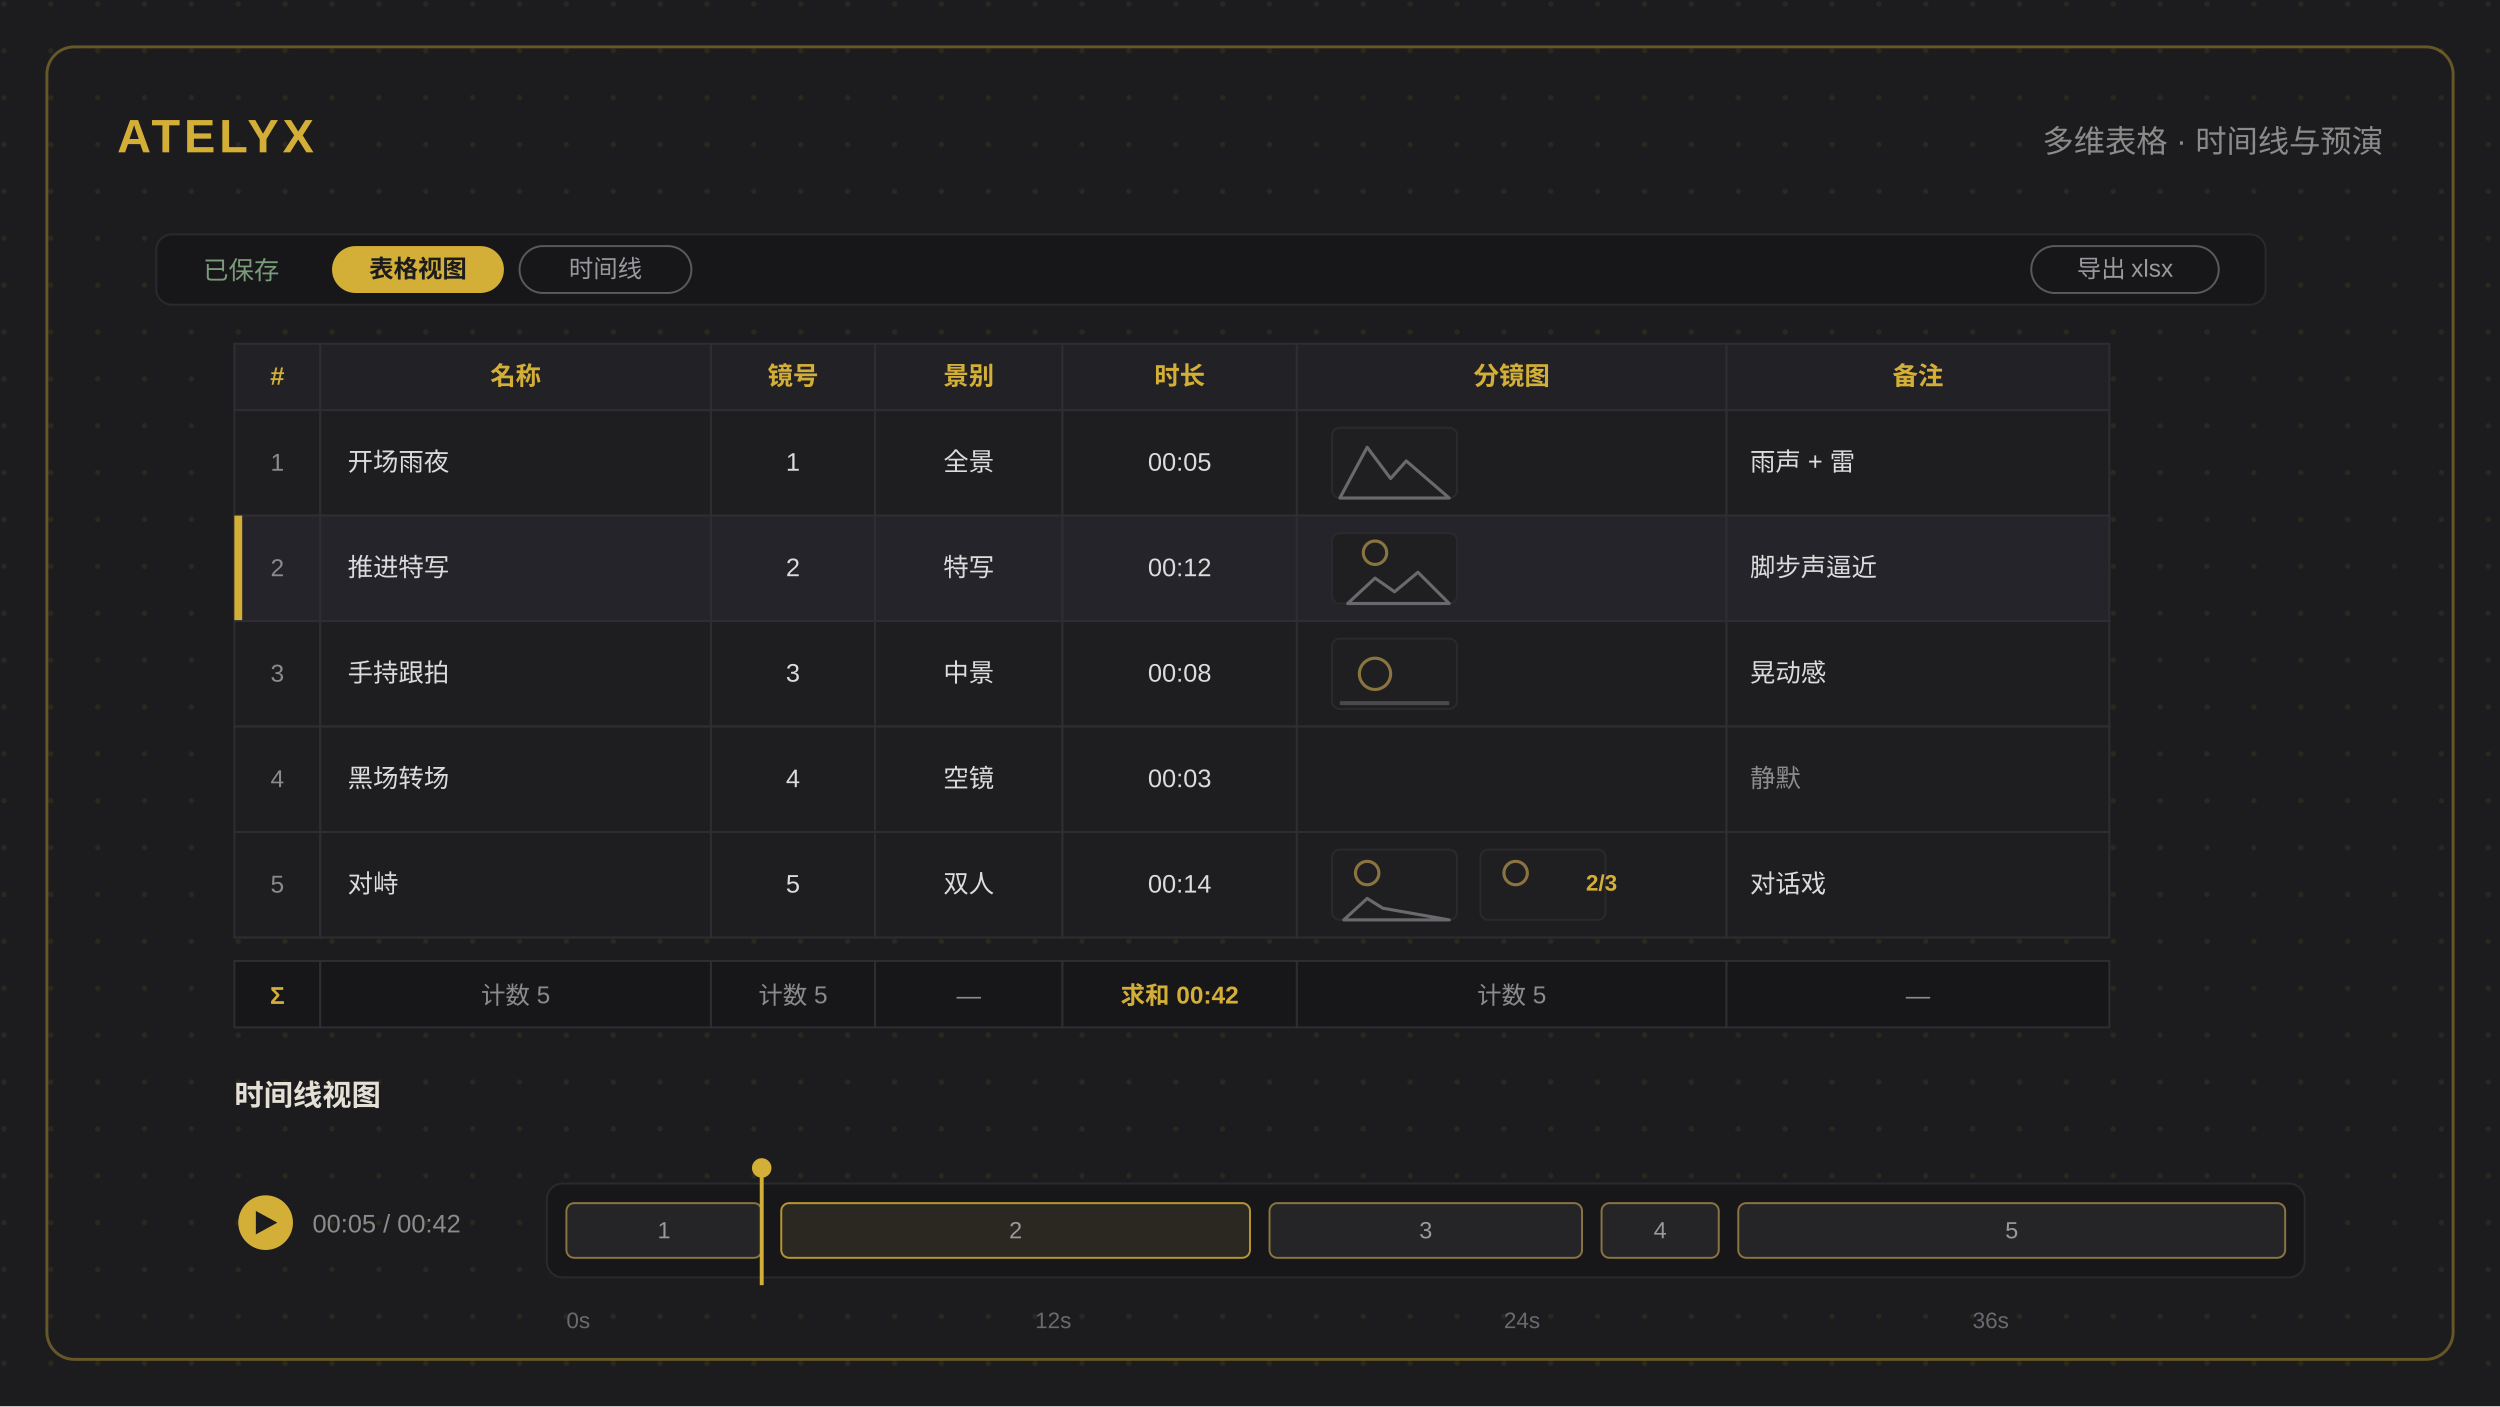
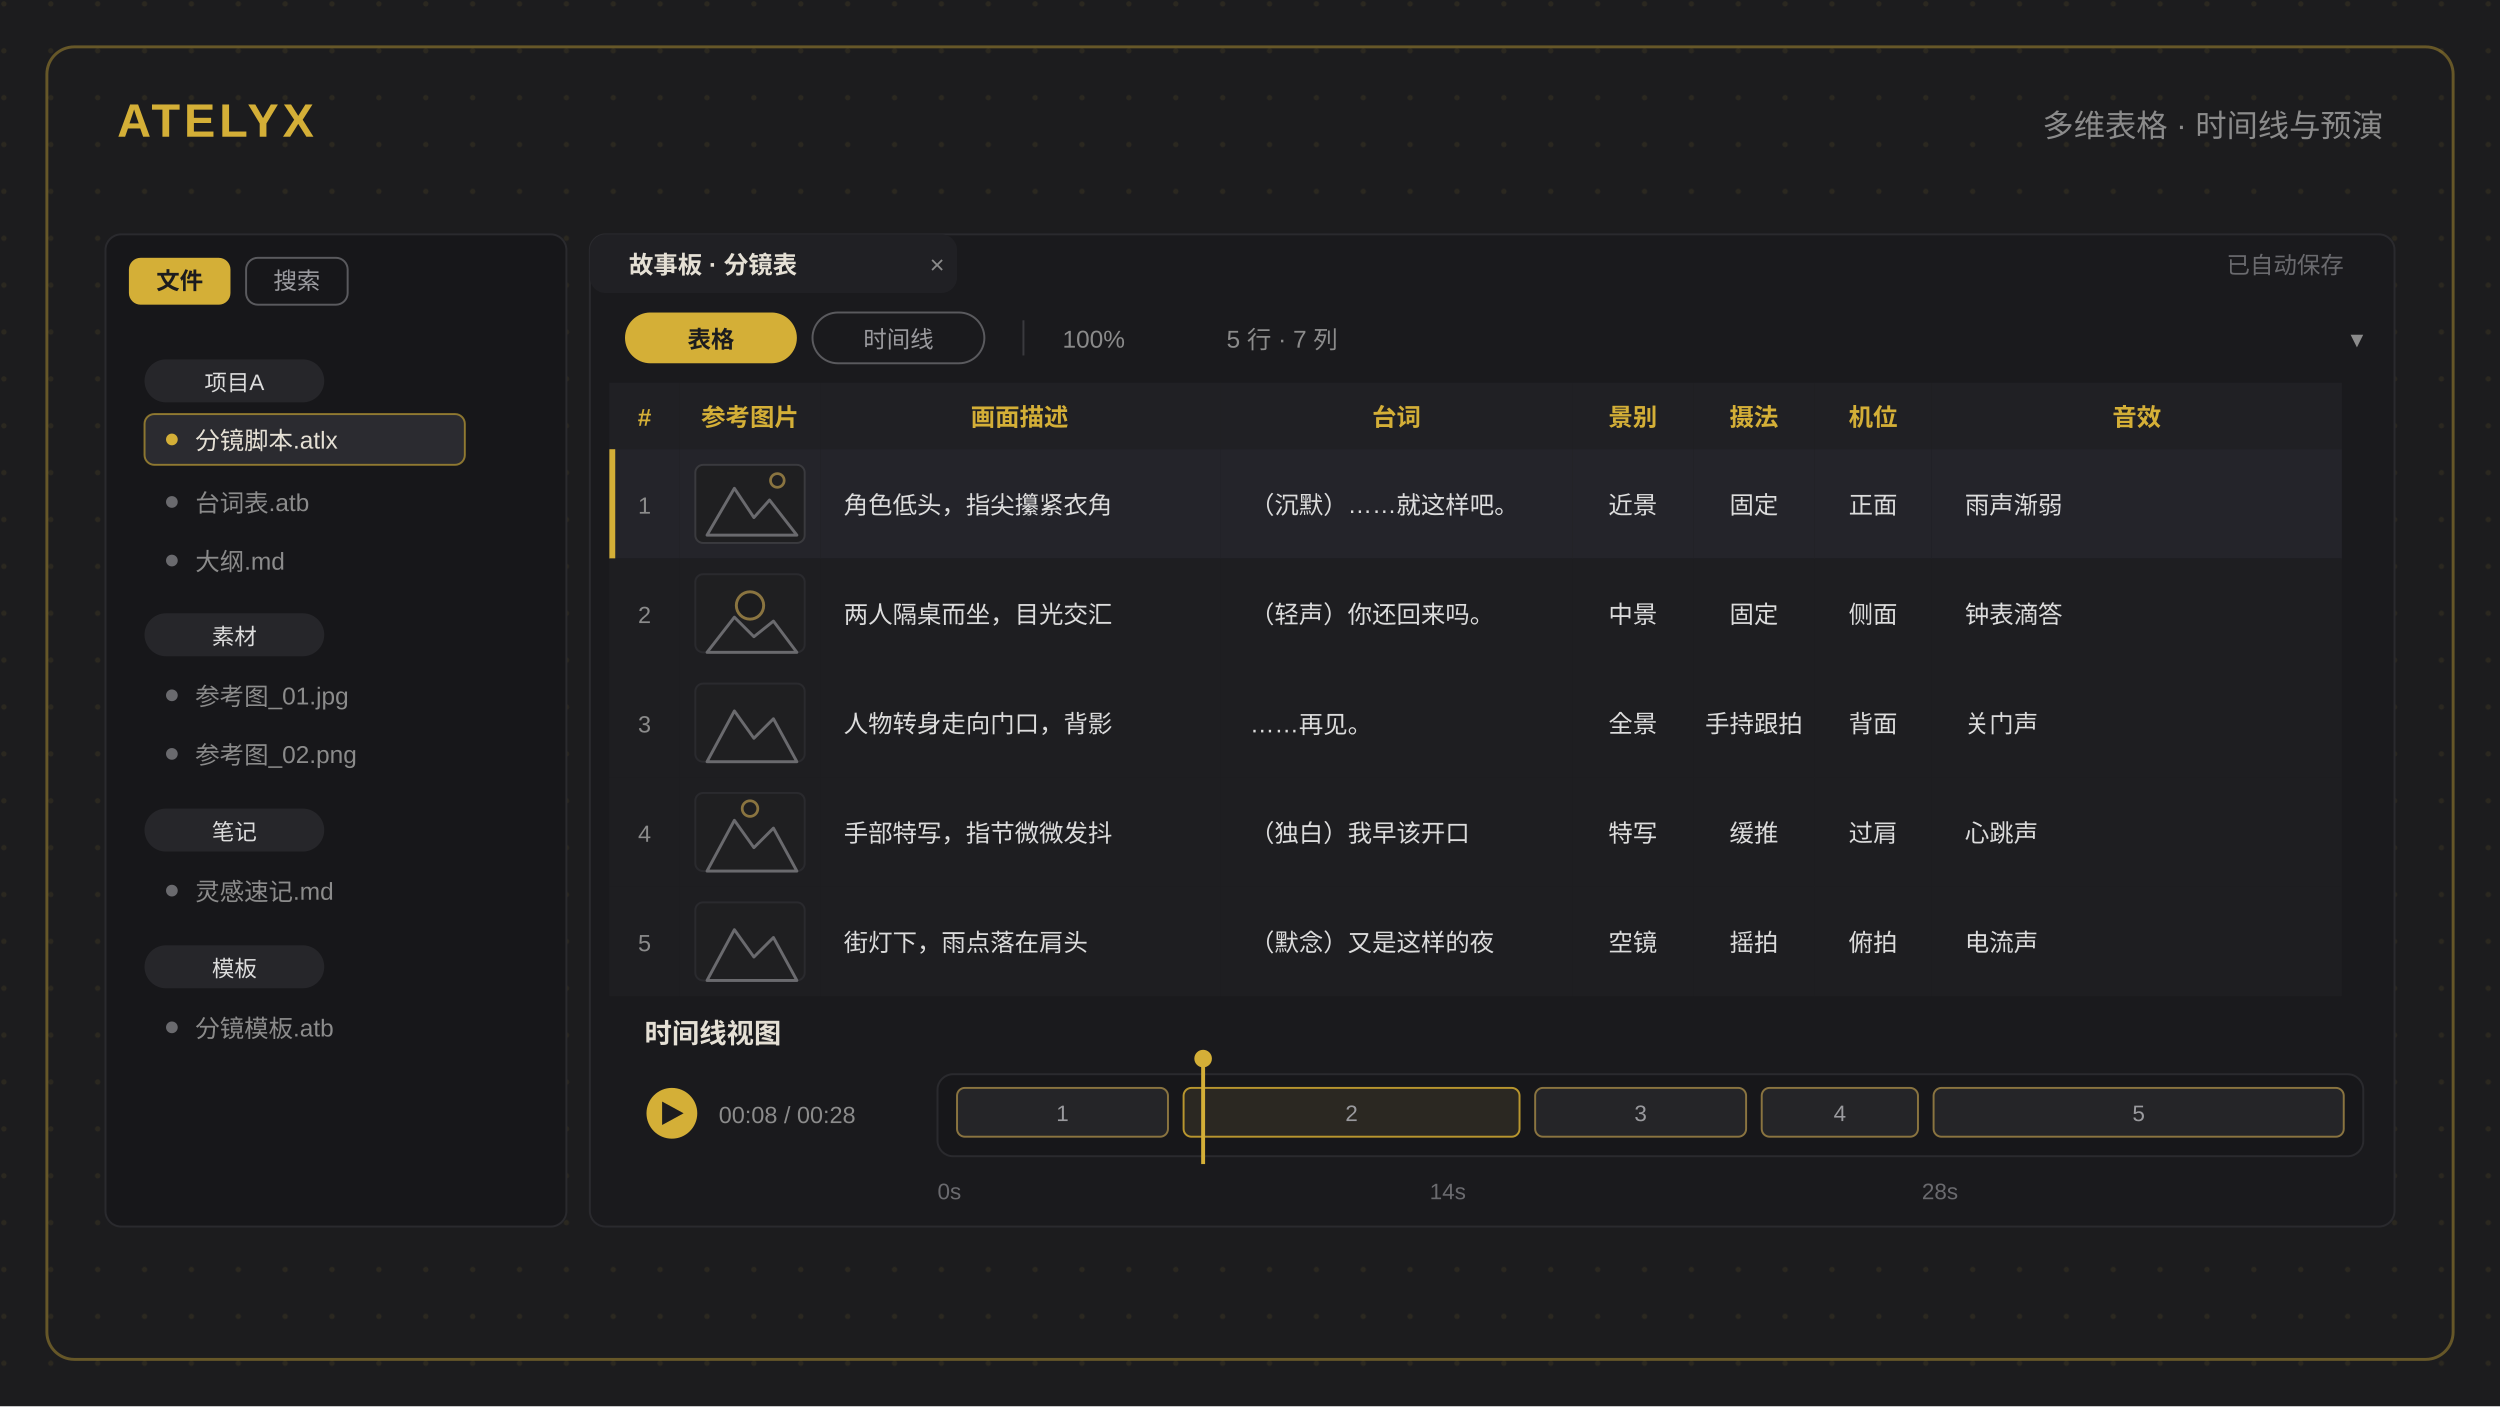
<svg xmlns="http://www.w3.org/2000/svg" width="1280" height="720" viewBox="0 0 1280 720">
  <defs>
    <pattern id="dots" width="24" height="24" patternUnits="userSpaceOnUse">
      <circle cx="2" cy="2" r="1.4" fill="#D4AF37" opacity="0.08" />
    </pattern>
  </defs>
  <rect width="1280" height="720" fill="#1C1C1E" />
  <rect width="1280" height="720" fill="url(#dots)" />
  <rect x="24" y="24" width="1232" height="672" rx="14" fill="none" stroke="#D4AF37" stroke-opacity="0.4" stroke-width="1.5" />
-   <text x="60" y="78" font-family="'Segoe UI', Arial, sans-serif" font-size="24" font-weight="700" fill="#D4AF37" letter-spacing="2">ATELYX</text>
-   <text x="1220" y="78" text-anchor="end" font-family="'Segoe UI', 'PingFang SC', Arial, sans-serif" font-size="16" fill="#8b8b8b">多维表格 · 时间线与预演</text>
+   <text x="60" y="70" font-family="'Segoe UI', Arial, sans-serif" font-size="24" font-weight="700" fill="#D4AF37" letter-spacing="2">ATELYX</text>
+   <text x="1220" y="70" text-anchor="end" font-family="'Segoe UI', 'PingFang SC', Arial, sans-serif" font-size="16" fill="#8b8b8b">多维表格 · 时间线与预演</text>
  <g font-family="'Segoe UI', 'PingFang SC', Arial, sans-serif">
-     <rect x="80" y="120" width="1080" height="36" rx="8" fill="#17171a" stroke="#2a2a2e" />
-     <text x="104" y="143" font-size="13" fill="#7a9a7a">已保存</text>
-     <rect x="170" y="126" width="88" height="24" rx="12" fill="#D4AF37" />
-     <text x="214" y="142" text-anchor="middle" font-size="12.5" font-weight="600" fill="#1C1C1E">表格视图</text>
-     <rect x="266" y="126" width="88" height="24" rx="12" fill="none" stroke="#5a5a5e" />
-     <text x="310" y="142" text-anchor="middle" font-size="12.5" fill="#9a9a9e">时间线</text>
-     <rect x="1040" y="126" width="96" height="24" rx="12" fill="none" stroke="#5a5a5e" />
-     <text x="1088" y="142" text-anchor="middle" font-size="12.5" fill="#9a9a9e">导出 xlsx</text>
-     <rect x="120" y="176" width="44" height="34" fill="#222226" stroke="#2e2e32" />
-     <rect x="164" y="176" width="200" height="34" fill="#222226" stroke="#2e2e32" />
-     <rect x="364" y="176" width="84" height="34" fill="#222226" stroke="#2e2e32" />
-     <rect x="448" y="176" width="96" height="34" fill="#222226" stroke="#2e2e32" />
-     <rect x="544" y="176" width="120" height="34" fill="#222226" stroke="#2e2e32" />
-     <rect x="664" y="176" width="220" height="34" fill="#222226" stroke="#2e2e32" />
-     <rect x="884" y="176" width="196" height="34" fill="#222226" stroke="#2e2e32" />
-     <text x="142" y="197" text-anchor="middle" font-size="13" font-weight="600" fill="#D4AF37">#</text>
-     <text x="264" y="197" text-anchor="middle" font-size="13" font-weight="600" fill="#D4AF37">名称</text>
-     <text x="406" y="197" text-anchor="middle" font-size="13" font-weight="600" fill="#D4AF37">镜号</text>
-     <text x="496" y="197" text-anchor="middle" font-size="13" font-weight="600" fill="#D4AF37">景别</text>
-     <text x="604" y="197" text-anchor="middle" font-size="13" font-weight="600" fill="#D4AF37">时长</text>
-     <text x="774" y="197" text-anchor="middle" font-size="13" font-weight="600" fill="#D4AF37">分镜图</text>
-     <text x="982" y="197" text-anchor="middle" font-size="13" font-weight="600" fill="#D4AF37">备注</text>
-     <rect x="120" y="210" width="44" height="54" fill="#1e1e21" stroke="#2e2e32" />
-     <rect x="164" y="210" width="200" height="54" fill="#1e1e21" stroke="#2e2e32" />
-     <rect x="364" y="210" width="84" height="54" fill="#1e1e21" stroke="#2e2e32" />
-     <rect x="448" y="210" width="96" height="54" fill="#1e1e21" stroke="#2e2e32" />
-     <rect x="544" y="210" width="120" height="54" fill="#1e1e21" stroke="#2e2e32" />
-     <rect x="664" y="210" width="220" height="54" fill="#1e1e21" stroke="#2e2e32" />
-     <rect x="884" y="210" width="196" height="54" fill="#1e1e21" stroke="#2e2e32" />
-     <text x="142" y="241" text-anchor="middle" font-size="12.5" fill="#8b8b8b">1</text>
-     <text x="178" y="241" font-size="13" fill="#dcdcdc">开场雨夜</text>
-     <text x="406" y="241" text-anchor="middle" font-size="13" fill="#dcdcdc">1</text>
-     <text x="496" y="241" text-anchor="middle" font-size="13" fill="#dcdcdc">全景</text>
-     <text x="604" y="241" text-anchor="middle" font-size="13" fill="#dcdcdc">00:05</text>
-     <rect x="682" y="219" width="64" height="36" rx="4" fill="#1f1f21" stroke="#2a2a2e" />
-     <path d="M 686 255 L 700 229 L 712 245 L 720 236 L 742 255 Z" fill="none" stroke="#6a6a6e" stroke-width="1.6" stroke-linejoin="round" />
-     <text x="896" y="241" font-size="13" fill="#dcdcdc">雨声 + 雷</text>
-     <rect x="120" y="264" width="44" height="54" fill="#24242a" stroke="#2e2e32" />
-     <rect x="164" y="264" width="200" height="54" fill="#24242a" stroke="#2e2e32" />
-     <rect x="364" y="264" width="84" height="54" fill="#24242a" stroke="#2e2e32" />
-     <rect x="448" y="264" width="96" height="54" fill="#24242a" stroke="#2e2e32" />
-     <rect x="544" y="264" width="120" height="54" fill="#24242a" stroke="#2e2e32" />
-     <rect x="664" y="264" width="220" height="54" fill="#24242a" stroke="#2e2e32" />
-     <rect x="884" y="264" width="196" height="54" fill="#24242a" stroke="#2e2e32" />
-     <rect x="120" y="264" width="4" height="54" fill="#D4AF37" />
-     <text x="142" y="295" text-anchor="middle" font-size="12.5" fill="#8b8b8b">2</text>
-     <text x="178" y="295" font-size="13" fill="#dcdcdc">推进特写</text>
-     <text x="406" y="295" text-anchor="middle" font-size="13" fill="#dcdcdc">2</text>
-     <text x="496" y="295" text-anchor="middle" font-size="13" fill="#dcdcdc">特写</text>
-     <text x="604" y="295" text-anchor="middle" font-size="13" fill="#dcdcdc">00:12</text>
-     <rect x="682" y="273" width="64" height="36" rx="4" fill="#1f1f21" stroke="#2a2a2e" />
-     <circle cx="704" cy="283" r="6" fill="none" stroke="#8a7440" stroke-width="1.6" />
-     <path d="M 690 309 L 704 296 L 714 303 L 726 293 L 742 309 Z" fill="none" stroke="#6a6a6e" stroke-width="1.6" stroke-linejoin="round" />
-     <text x="896" y="295" font-size="13" fill="#dcdcdc">脚步声逼近</text>
-     <rect x="120" y="318" width="44" height="54" fill="#1e1e21" stroke="#2e2e32" />
-     <rect x="164" y="318" width="200" height="54" fill="#1e1e21" stroke="#2e2e32" />
-     <rect x="364" y="318" width="84" height="54" fill="#1e1e21" stroke="#2e2e32" />
-     <rect x="448" y="318" width="96" height="54" fill="#1e1e21" stroke="#2e2e32" />
-     <rect x="544" y="318" width="120" height="54" fill="#1e1e21" stroke="#2e2e32" />
-     <rect x="664" y="318" width="220" height="54" fill="#1e1e21" stroke="#2e2e32" />
-     <rect x="884" y="318" width="196" height="54" fill="#1e1e21" stroke="#2e2e32" />
-     <text x="142" y="349" text-anchor="middle" font-size="12.5" fill="#8b8b8b">3</text>
-     <text x="178" y="349" font-size="13" fill="#dcdcdc">手持跟拍</text>
-     <text x="406" y="349" text-anchor="middle" font-size="13" fill="#dcdcdc">3</text>
-     <text x="496" y="349" text-anchor="middle" font-size="13" fill="#dcdcdc">中景</text>
-     <text x="604" y="349" text-anchor="middle" font-size="13" fill="#dcdcdc">00:08</text>
-     <rect x="682" y="327" width="64" height="36" rx="4" fill="#1f1f21" stroke="#2a2a2e" />
-     <circle cx="704" cy="345" r="8" fill="none" stroke="#8a7440" stroke-width="1.6" />
-     <rect x="686" y="359" width="56" height="2" fill="#4a4a4e" />
-     <text x="896" y="349" font-size="13" fill="#dcdcdc">晃动感</text>
-     <rect x="120" y="372" width="44" height="54" fill="#1e1e21" stroke="#2e2e32" />
-     <rect x="164" y="372" width="200" height="54" fill="#1e1e21" stroke="#2e2e32" />
-     <rect x="364" y="372" width="84" height="54" fill="#1e1e21" stroke="#2e2e32" />
-     <rect x="448" y="372" width="96" height="54" fill="#1e1e21" stroke="#2e2e32" />
-     <rect x="544" y="372" width="120" height="54" fill="#1e1e21" stroke="#2e2e32" />
-     <rect x="664" y="372" width="220" height="54" fill="#1e1e21" stroke="#2e2e32" />
-     <rect x="884" y="372" width="196" height="54" fill="#1e1e21" stroke="#2e2e32" />
-     <text x="142" y="403" text-anchor="middle" font-size="12.5" fill="#8b8b8b">4</text>
-     <text x="178" y="403" font-size="13" fill="#dcdcdc">黑场转场</text>
-     <text x="406" y="403" text-anchor="middle" font-size="13" fill="#dcdcdc">4</text>
-     <text x="496" y="403" text-anchor="middle" font-size="13" fill="#dcdcdc">空镜</text>
-     <text x="604" y="403" text-anchor="middle" font-size="13" fill="#dcdcdc">00:03</text>
-     <text x="896" y="403" font-size="13" fill="#8b8b8b">静默</text>
-     <rect x="120" y="426" width="44" height="54" fill="#1e1e21" stroke="#2e2e32" />
-     <rect x="164" y="426" width="200" height="54" fill="#1e1e21" stroke="#2e2e32" />
-     <rect x="364" y="426" width="84" height="54" fill="#1e1e21" stroke="#2e2e32" />
-     <rect x="448" y="426" width="96" height="54" fill="#1e1e21" stroke="#2e2e32" />
-     <rect x="544" y="426" width="120" height="54" fill="#1e1e21" stroke="#2e2e32" />
-     <rect x="664" y="426" width="220" height="54" fill="#1e1e21" stroke="#2e2e32" />
-     <rect x="884" y="426" width="196" height="54" fill="#1e1e21" stroke="#2e2e32" />
-     <text x="142" y="457" text-anchor="middle" font-size="12.5" fill="#8b8b8b">5</text>
-     <text x="178" y="457" font-size="13" fill="#dcdcdc">对峙</text>
-     <text x="406" y="457" text-anchor="middle" font-size="13" fill="#dcdcdc">5</text>
-     <text x="496" y="457" text-anchor="middle" font-size="13" fill="#dcdcdc">双人</text>
-     <text x="604" y="457" text-anchor="middle" font-size="13" fill="#dcdcdc">00:14</text>
-     <rect x="682" y="435" width="64" height="36" rx="4" fill="#1f1f21" stroke="#2a2a2e" />
-     <rect x="758" y="435" width="64" height="36" rx="4" fill="#1f1f21" stroke="#2a2a2e" />
-     <circle cx="700" cy="447" r="6" fill="none" stroke="#8a7440" stroke-width="1.6" />
-     <path d="M 688 471 L 700 460 L 708 465 L 742 471 Z" fill="none" stroke="#6a6a6e" stroke-width="1.6" stroke-linejoin="round" />
-     <circle cx="776" cy="447" r="6" fill="none" stroke="#8a7440" stroke-width="1.6" />
-     <text x="812" y="456" font-size="11.5" font-weight="600" fill="#D4AF37">2/3</text>
-     <text x="896" y="457" font-size="13" fill="#dcdcdc">对话戏</text>
-     <rect x="120" y="492" width="44" height="34" fill="#17171a" stroke="#2e2e32" />
-     <rect x="164" y="492" width="200" height="34" fill="#17171a" stroke="#2e2e32" />
-     <rect x="364" y="492" width="84" height="34" fill="#17171a" stroke="#2e2e32" />
-     <rect x="448" y="492" width="96" height="34" fill="#17171a" stroke="#2e2e32" />
-     <rect x="544" y="492" width="120" height="34" fill="#17171a" stroke="#2e2e32" />
-     <rect x="664" y="492" width="220" height="34" fill="#17171a" stroke="#2e2e32" />
-     <rect x="884" y="492" width="196" height="34" fill="#17171a" stroke="#2e2e32" />
-     <text x="142" y="514" text-anchor="middle" font-size="12.5" font-weight="600" fill="#D4AF37">Σ</text>
-     <text x="264" y="514" text-anchor="middle" font-size="12.5" fill="#8b8b8b">计数 5</text>
-     <text x="406" y="514" text-anchor="middle" font-size="12.5" fill="#8b8b8b">计数 5</text>
-     <text x="496" y="514" text-anchor="middle" font-size="12.5" fill="#8b8b8b">—</text>
-     <text x="604" y="514" text-anchor="middle" font-size="12.5" font-weight="600" fill="#D4AF37">求和 00:42</text>
-     <text x="774" y="514" text-anchor="middle" font-size="12.5" fill="#8b8b8b">计数 5</text>
-     <text x="982" y="514" text-anchor="middle" font-size="12.5" fill="#8b8b8b">—</text>
-     <text x="120" y="566" font-size="15" font-weight="600" fill="#E5E0D5">时间线视图</text>
-     <circle cx="136" cy="626" r="14" fill="#D4AF37" />
-     <path d="M 131 620 L 131 632 L 142 626 Z" fill="#1C1C1E" />
-     <text x="160" y="631" font-size="13" fill="#8b8b8b">00:05 / 00:42</text>
-     <rect x="280" y="606" width="900" height="48" rx="8" fill="#17171a" stroke="#2a2a2e" />
-     <rect x="290" y="616" width="100" height="28" rx="4" fill="#252528" stroke="#8a7440" />
-     <rect x="400" y="616" width="240" height="28" rx="4" fill="#2b2822" stroke="#B8962E" />
-     <rect x="650" y="616" width="160" height="28" rx="4" fill="#252528" stroke="#8a7440" />
-     <rect x="820" y="616" width="60" height="28" rx="4" fill="#252528" stroke="#8a7440" />
-     <rect x="890" y="616" width="280" height="28" rx="4" fill="#252528" stroke="#8a7440" />
-     <text x="340" y="634" text-anchor="middle" font-size="12" fill="#9a9a9e">1</text>
-     <text x="520" y="634" text-anchor="middle" font-size="12" fill="#9a9a9e">2</text>
-     <text x="730" y="634" text-anchor="middle" font-size="12" fill="#9a9a9e">3</text>
-     <text x="850" y="634" text-anchor="middle" font-size="12" fill="#9a9a9e">4</text>
-     <text x="1030" y="634" text-anchor="middle" font-size="12" fill="#9a9a9e">5</text>
-     <line x1="390" y1="602" x2="390" y2="658" stroke="#D4AF37" stroke-width="2" />
-     <circle cx="390" cy="598" r="5" fill="#D4AF37" />
-     <text x="290" y="680" font-size="11.5" fill="#6a6a6e">0s</text>
-     <text x="530" y="680" font-size="11.5" fill="#6a6a6e">12s</text>
-     <text x="770" y="680" font-size="11.5" fill="#6a6a6e">24s</text>
-     <text x="1010" y="680" font-size="11.5" fill="#6a6a6e">36s</text>
+     <rect x="54" y="120" width="236" height="508" rx="8" fill="#17171a" stroke="#2a2a2e" />
+     <rect x="66" y="132" width="52" height="24" rx="6" fill="#D4AF37" />
+     <text x="92" y="148" text-anchor="middle" font-size="12" font-weight="600" fill="#1C1C1E">文件</text>
+     <rect x="126" y="132" width="52" height="24" rx="6" fill="none" stroke="#5a5a5e" />
+     <text x="152" y="148" text-anchor="middle" font-size="12" fill="#9a9a9e">搜索</text>
+     <rect x="74" y="184" width="92" height="22" rx="11" fill="#26262a" />
+     <text x="120" y="200" text-anchor="middle" font-size="11.5" fill="#dcdcdc">项目A</text>
+     <rect x="74" y="212" width="164" height="26" rx="5" fill="#2b2b30" stroke="#D4AF37" stroke-opacity="0.6" />
+     <circle cx="88" cy="225" r="3" fill="#D4AF37" />
+     <text x="100" y="230" font-size="12.5" fill="#E5E0D5">分镜脚本.atlx</text>
+     <circle cx="88" cy="257" r="3" fill="#6a6a6e" />
+     <text x="100" y="262" font-size="12.5" fill="#8b8b8b">台词表.atb</text>
+     <circle cx="88" cy="287" r="3" fill="#6a6a6e" />
+     <text x="100" y="292" font-size="12.5" fill="#8b8b8b">大纲.md</text>
+     <rect x="74" y="314" width="92" height="22" rx="11" fill="#26262a" />
+     <text x="120" y="330" text-anchor="middle" font-size="11.5" fill="#dcdcdc">素材</text>
+     <circle cx="88" cy="356" r="3" fill="#6a6a6e" />
+     <text x="100" y="361" font-size="12.5" fill="#8b8b8b">参考图_01.jpg</text>
+     <circle cx="88" cy="386" r="3" fill="#6a6a6e" />
+     <text x="100" y="391" font-size="12.5" fill="#8b8b8b">参考图_02.png</text>
+     <rect x="74" y="414" width="92" height="22" rx="11" fill="#26262a" />
+     <text x="120" y="430" text-anchor="middle" font-size="11.5" fill="#dcdcdc">笔记</text>
+     <circle cx="88" cy="456" r="3" fill="#6a6a6e" />
+     <text x="100" y="461" font-size="12.5" fill="#8b8b8b">灵感速记.md</text>
+     <rect x="74" y="484" width="92" height="22" rx="11" fill="#26262a" />
+     <text x="120" y="500" text-anchor="middle" font-size="11.5" fill="#dcdcdc">模板</text>
+     <circle cx="88" cy="526" r="3" fill="#6a6a6e" />
+     <text x="100" y="531" font-size="12.5" fill="#8b8b8b">分镜模板.atb</text>
+     <rect x="302" y="120" width="924" height="508" rx="8" fill="#1a1a1d" stroke="#2a2a2e" />
+     <rect x="302" y="120" width="188" height="30" rx="8" fill="#202024" />
+     <text x="322" y="140" font-size="12.5" font-weight="600" fill="#E5E0D5">故事板 · 分镜表</text>
+     <text x="476" y="140" font-size="13" fill="#8b8b8b">×</text>
+     <text x="1200" y="140" text-anchor="end" font-size="12" fill="#6a6a6e">已自动保存</text>
+     <rect x="320" y="160" width="88" height="26" rx="13" fill="#D4AF37" />
+     <text x="364" y="178" text-anchor="middle" font-size="12" font-weight="600" fill="#1C1C1E">表格</text>
+     <rect x="416" y="160" width="88" height="26" rx="13" fill="none" stroke="#5a5a5e" />
+     <text x="460" y="178" text-anchor="middle" font-size="12" fill="#9a9a9e">时间线</text>
+     <line x1="524" y1="164" x2="524" y2="182" stroke="#3a3a3e" />
+     <text x="544" y="178" font-size="12.5" fill="#8b8b8b">100%</text>
+     <text x="628" y="178" font-size="12.5" fill="#8b8b8b">5 行 · 7 列</text>
+     <text x="1210" y="178" text-anchor="end" font-size="13" fill="#8b8b8b">▾</text>
+     <rect x="312" y="196" width="36" height="34" fill="#202024" />
+     <rect x="348" y="196" width="72" height="34" fill="#202024" />
+     <rect x="420" y="196" width="205" height="34" fill="#202024" />
+     <rect x="625" y="196" width="180" height="34" fill="#202024" />
+     <rect x="805" y="196" width="62" height="34" fill="#202024" />
+     <rect x="867" y="196" width="62" height="34" fill="#202024" />
+     <rect x="929" y="196" width="60" height="34" fill="#202024" />
+     <rect x="989" y="196" width="210" height="34" fill="#202024" />
+     <text x="330" y="218" text-anchor="middle" font-size="12.5" font-weight="600" fill="#D4AF37">#</text>
+     <text x="384" y="218" text-anchor="middle" font-size="12.5" font-weight="600" fill="#D4AF37">参考图片</text>
+     <text x="522" y="218" text-anchor="middle" font-size="12.5" font-weight="600" fill="#D4AF37">画面描述</text>
+     <text x="715" y="218" text-anchor="middle" font-size="12.5" font-weight="600" fill="#D4AF37">台词</text>
+     <text x="836" y="218" text-anchor="middle" font-size="12.5" font-weight="600" fill="#D4AF37">景别</text>
+     <text x="898" y="218" text-anchor="middle" font-size="12.5" font-weight="600" fill="#D4AF37">摄法</text>
+     <text x="959" y="218" text-anchor="middle" font-size="12.5" font-weight="600" fill="#D4AF37">机位</text>
+     <text x="1094" y="218" text-anchor="middle" font-size="12.5" font-weight="600" fill="#D4AF37">音效</text>
+     <rect x="312" y="230" width="36" height="56" fill="#24242a" />
+     <rect x="348" y="230" width="72" height="56" fill="#24242a" />
+     <rect x="420" y="230" width="205" height="56" fill="#24242a" />
+     <rect x="625" y="230" width="180" height="56" fill="#24242a" />
+     <rect x="805" y="230" width="62" height="56" fill="#24242a" />
+     <rect x="867" y="230" width="62" height="56" fill="#24242a" />
+     <rect x="929" y="230" width="60" height="56" fill="#24242a" />
+     <rect x="989" y="230" width="210" height="56" fill="#24242a" />
+     <rect x="312" y="230" width="3" height="56" fill="#D4AF37" />
+     <rect x="356" y="238" width="56" height="40" rx="4" fill="#1f1f21" stroke="#3a3a3e" />
+     <path d="M 362 274 L 376 250 L 386 265 L 394 256 L 408 274 Z" fill="none" stroke="#6a6a6e" stroke-width="1.5" stroke-linejoin="round" />
+     <circle cx="398" cy="246" r="3.5" fill="none" stroke="#8a7440" stroke-width="1.4" />
+     <text x="330" y="263" text-anchor="middle" font-size="12" fill="#8b8b8b">1</text>
+     <text x="432" y="263" font-size="12.5" fill="#dcdcdc">角色低头，指尖攥紧衣角</text>
+     <text x="640" y="263" font-size="12.5" fill="#dcdcdc">（沉默）……就这样吧。</text>
+     <text x="836" y="263" text-anchor="middle" font-size="12.5" fill="#dcdcdc">近景</text>
+     <text x="898" y="263" text-anchor="middle" font-size="12.5" fill="#dcdcdc">固定</text>
+     <text x="959" y="263" text-anchor="middle" font-size="12.5" fill="#dcdcdc">正面</text>
+     <text x="1006" y="263" font-size="12.5" fill="#dcdcdc">雨声渐弱</text>
+     <rect x="312" y="286" width="36" height="56" fill="#1e1e21" />
+     <rect x="348" y="286" width="72" height="56" fill="#1e1e21" />
+     <rect x="420" y="286" width="205" height="56" fill="#1e1e21" />
+     <rect x="625" y="286" width="180" height="56" fill="#1e1e21" />
+     <rect x="805" y="286" width="62" height="56" fill="#1e1e21" />
+     <rect x="867" y="286" width="62" height="56" fill="#1e1e21" />
+     <rect x="929" y="286" width="60" height="56" fill="#1e1e21" />
+     <rect x="989" y="286" width="210" height="56" fill="#1e1e21" />
+     <rect x="356" y="294" width="56" height="40" rx="4" fill="#1f1f21" stroke="#2a2a2e" />
+     <circle cx="384" cy="310" r="7" fill="#1c1c1e" stroke="#8a7440" stroke-width="1.5" />
+     <path d="M 362 334 L 376 316 L 386 326 L 396 318 L 408 334 Z" fill="none" stroke="#6a6a6e" stroke-width="1.5" stroke-linejoin="round" />
+     <text x="330" y="319" text-anchor="middle" font-size="12" fill="#8b8b8b">2</text>
+     <text x="432" y="319" font-size="12.5" fill="#dcdcdc">两人隔桌而坐，目光交汇</text>
+     <text x="640" y="319" font-size="12.5" fill="#dcdcdc">（轻声）你还回来吗。</text>
+     <text x="836" y="319" text-anchor="middle" font-size="12.5" fill="#dcdcdc">中景</text>
+     <text x="898" y="319" text-anchor="middle" font-size="12.5" fill="#dcdcdc">固定</text>
+     <text x="959" y="319" text-anchor="middle" font-size="12.5" fill="#dcdcdc">侧面</text>
+     <text x="1006" y="319" font-size="12.5" fill="#dcdcdc">钟表滴答</text>
+     <rect x="312" y="342" width="36" height="56" fill="#1e1e21" />
+     <rect x="348" y="342" width="72" height="56" fill="#1e1e21" />
+     <rect x="420" y="342" width="205" height="56" fill="#1e1e21" />
+     <rect x="625" y="342" width="180" height="56" fill="#1e1e21" />
+     <rect x="805" y="342" width="62" height="56" fill="#1e1e21" />
+     <rect x="867" y="342" width="62" height="56" fill="#1e1e21" />
+     <rect x="929" y="342" width="60" height="56" fill="#1e1e21" />
+     <rect x="989" y="342" width="210" height="56" fill="#1e1e21" />
+     <rect x="356" y="350" width="56" height="40" rx="4" fill="#1f1f21" stroke="#2a2a2e" />
+     <path d="M 362 390 L 376 364 L 386 378 L 396 368 L 408 390 Z" fill="none" stroke="#6a6a6e" stroke-width="1.5" stroke-linejoin="round" />
+     <text x="330" y="375" text-anchor="middle" font-size="12" fill="#8b8b8b">3</text>
+     <text x="432" y="375" font-size="12.5" fill="#dcdcdc">人物转身走向门口，背影</text>
+     <text x="640" y="375" font-size="12.5" fill="#dcdcdc">……再见。</text>
+     <text x="836" y="375" text-anchor="middle" font-size="12.5" fill="#dcdcdc">全景</text>
+     <text x="898" y="375" text-anchor="middle" font-size="12.5" fill="#dcdcdc">手持跟拍</text>
+     <text x="959" y="375" text-anchor="middle" font-size="12.5" fill="#dcdcdc">背面</text>
+     <text x="1006" y="375" font-size="12.5" fill="#dcdcdc">关门声</text>
+     <rect x="312" y="398" width="36" height="56" fill="#1e1e21" />
+     <rect x="348" y="398" width="72" height="56" fill="#1e1e21" />
+     <rect x="420" y="398" width="205" height="56" fill="#1e1e21" />
+     <rect x="625" y="398" width="180" height="56" fill="#1e1e21" />
+     <rect x="805" y="398" width="62" height="56" fill="#1e1e21" />
+     <rect x="867" y="398" width="62" height="56" fill="#1e1e21" />
+     <rect x="929" y="398" width="60" height="56" fill="#1e1e21" />
+     <rect x="989" y="398" width="210" height="56" fill="#1e1e21" />
+     <rect x="356" y="406" width="56" height="40" rx="4" fill="#1f1f21" stroke="#2a2a2e" />
+     <path d="M 362 446 L 376 420 L 386 434 L 396 424 L 408 446 Z" fill="none" stroke="#6a6a6e" stroke-width="1.5" stroke-linejoin="round" />
+     <circle cx="384" cy="414" r="4" fill="none" stroke="#8a7440" stroke-width="1.4" />
+     <text x="330" y="431" text-anchor="middle" font-size="12" fill="#8b8b8b">4</text>
+     <text x="432" y="431" font-size="12.5" fill="#dcdcdc">手部特写，指节微微发抖</text>
+     <text x="640" y="431" font-size="12.5" fill="#dcdcdc">（独白）我早该开口</text>
+     <text x="836" y="431" text-anchor="middle" font-size="12.5" fill="#dcdcdc">特写</text>
+     <text x="898" y="431" text-anchor="middle" font-size="12.5" fill="#dcdcdc">缓推</text>
+     <text x="959" y="431" text-anchor="middle" font-size="12.5" fill="#dcdcdc">过肩</text>
+     <text x="1006" y="431" font-size="12.5" fill="#dcdcdc">心跳声</text>
+     <rect x="312" y="454" width="36" height="56" fill="#1e1e21" />
+     <rect x="348" y="454" width="72" height="56" fill="#1e1e21" />
+     <rect x="420" y="454" width="205" height="56" fill="#1e1e21" />
+     <rect x="625" y="454" width="180" height="56" fill="#1e1e21" />
+     <rect x="805" y="454" width="62" height="56" fill="#1e1e21" />
+     <rect x="867" y="454" width="62" height="56" fill="#1e1e21" />
+     <rect x="929" y="454" width="60" height="56" fill="#1e1e21" />
+     <rect x="989" y="454" width="210" height="56" fill="#1e1e21" />
+     <rect x="356" y="462" width="56" height="40" rx="4" fill="#1f1f21" stroke="#2a2a2e" />
+     <path d="M 362 502 L 376 476 L 386 490 L 396 480 L 408 502 Z" fill="none" stroke="#6a6a6e" stroke-width="1.5" stroke-linejoin="round" />
+     <text x="330" y="487" text-anchor="middle" font-size="12" fill="#8b8b8b">5</text>
+     <text x="432" y="487" font-size="12.5" fill="#dcdcdc">街灯下，雨点落在肩头</text>
+     <text x="640" y="487" font-size="12.5" fill="#dcdcdc">（默念）又是这样的夜</text>
+     <text x="836" y="487" text-anchor="middle" font-size="12.5" fill="#dcdcdc">空镜</text>
+     <text x="898" y="487" text-anchor="middle" font-size="12.5" fill="#dcdcdc">摇拍</text>
+     <text x="959" y="487" text-anchor="middle" font-size="12.5" fill="#dcdcdc">俯拍</text>
+     <text x="1006" y="487" font-size="12.5" fill="#dcdcdc">电流声</text>
+     <text x="330" y="534" font-size="14" font-weight="600" fill="#E5E0D5">时间线视图</text>
+     <circle cx="344" cy="570" r="13" fill="#D4AF37" />
+     <path d="M 339 564 L 339 576 L 350 570 Z" fill="#1C1C1E" />
+     <text x="368" y="575" font-size="12" fill="#8b8b8b">00:08 / 00:28</text>
+     <rect x="480" y="550" width="730" height="42" rx="8" fill="#17171a" stroke="#2a2a2e" />
+     <rect x="490" y="557" width="108" height="25" rx="4" fill="#252528" stroke="#8a7440" />
+     <rect x="606" y="557" width="172" height="25" rx="4" fill="#2b2822" stroke="#B8962E" />
+     <rect x="786" y="557" width="108" height="25" rx="4" fill="#252528" stroke="#8a7440" />
+     <rect x="902" y="557" width="80" height="25" rx="4" fill="#252528" stroke="#8a7440" />
+     <rect x="990" y="557" width="210" height="25" rx="4" fill="#252528" stroke="#8a7440" />
+     <text x="544" y="574" text-anchor="middle" font-size="11.5" fill="#9a9a9e">1</text>
+     <text x="692" y="574" text-anchor="middle" font-size="11.5" fill="#9a9a9e">2</text>
+     <text x="840" y="574" text-anchor="middle" font-size="11.5" fill="#9a9a9e">3</text>
+     <text x="942" y="574" text-anchor="middle" font-size="11.5" fill="#9a9a9e">4</text>
+     <text x="1095" y="574" text-anchor="middle" font-size="11.5" fill="#9a9a9e">5</text>
+     <line x1="616" y1="546" x2="616" y2="596" stroke="#D4AF37" stroke-width="2" />
+     <circle cx="616" cy="542" r="4.5" fill="#D4AF37" />
+     <text x="480" y="614" font-size="11.5" fill="#6a6a6e">0s</text>
+     <text x="732" y="614" font-size="11.5" fill="#6a6a6e">14s</text>
+     <text x="984" y="614" font-size="11.5" fill="#6a6a6e">28s</text>
  </g>
</svg>
